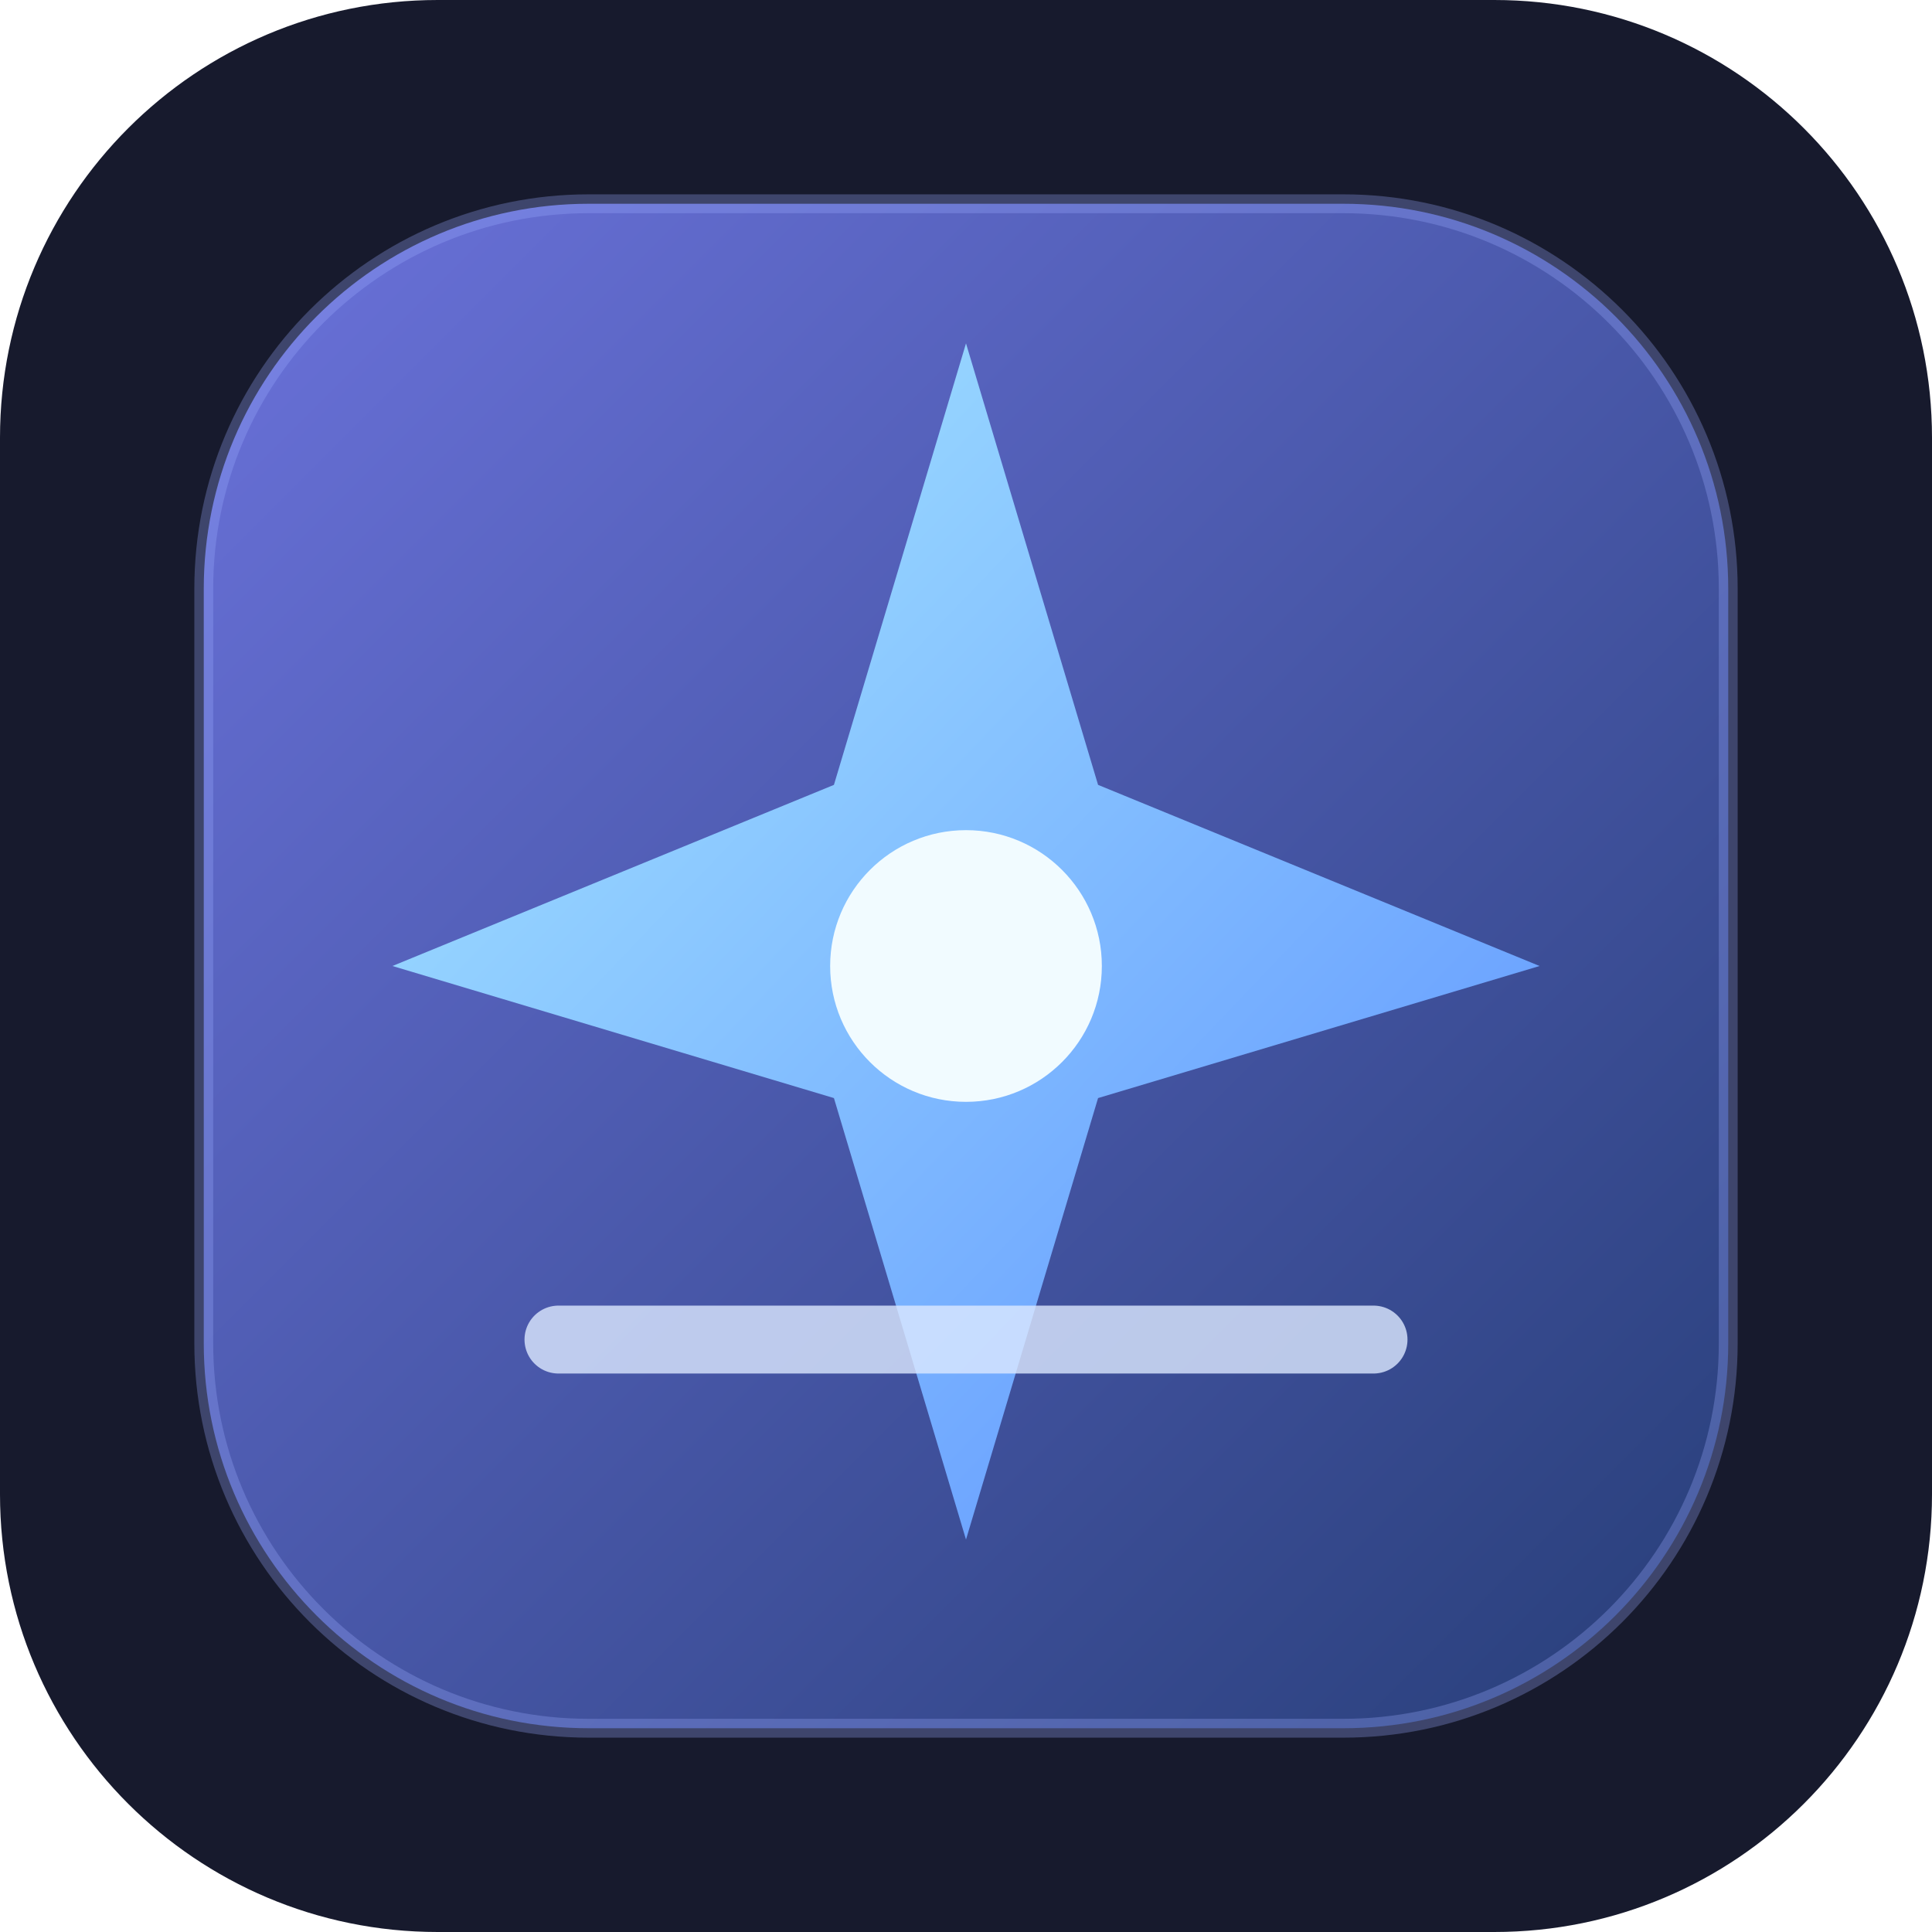
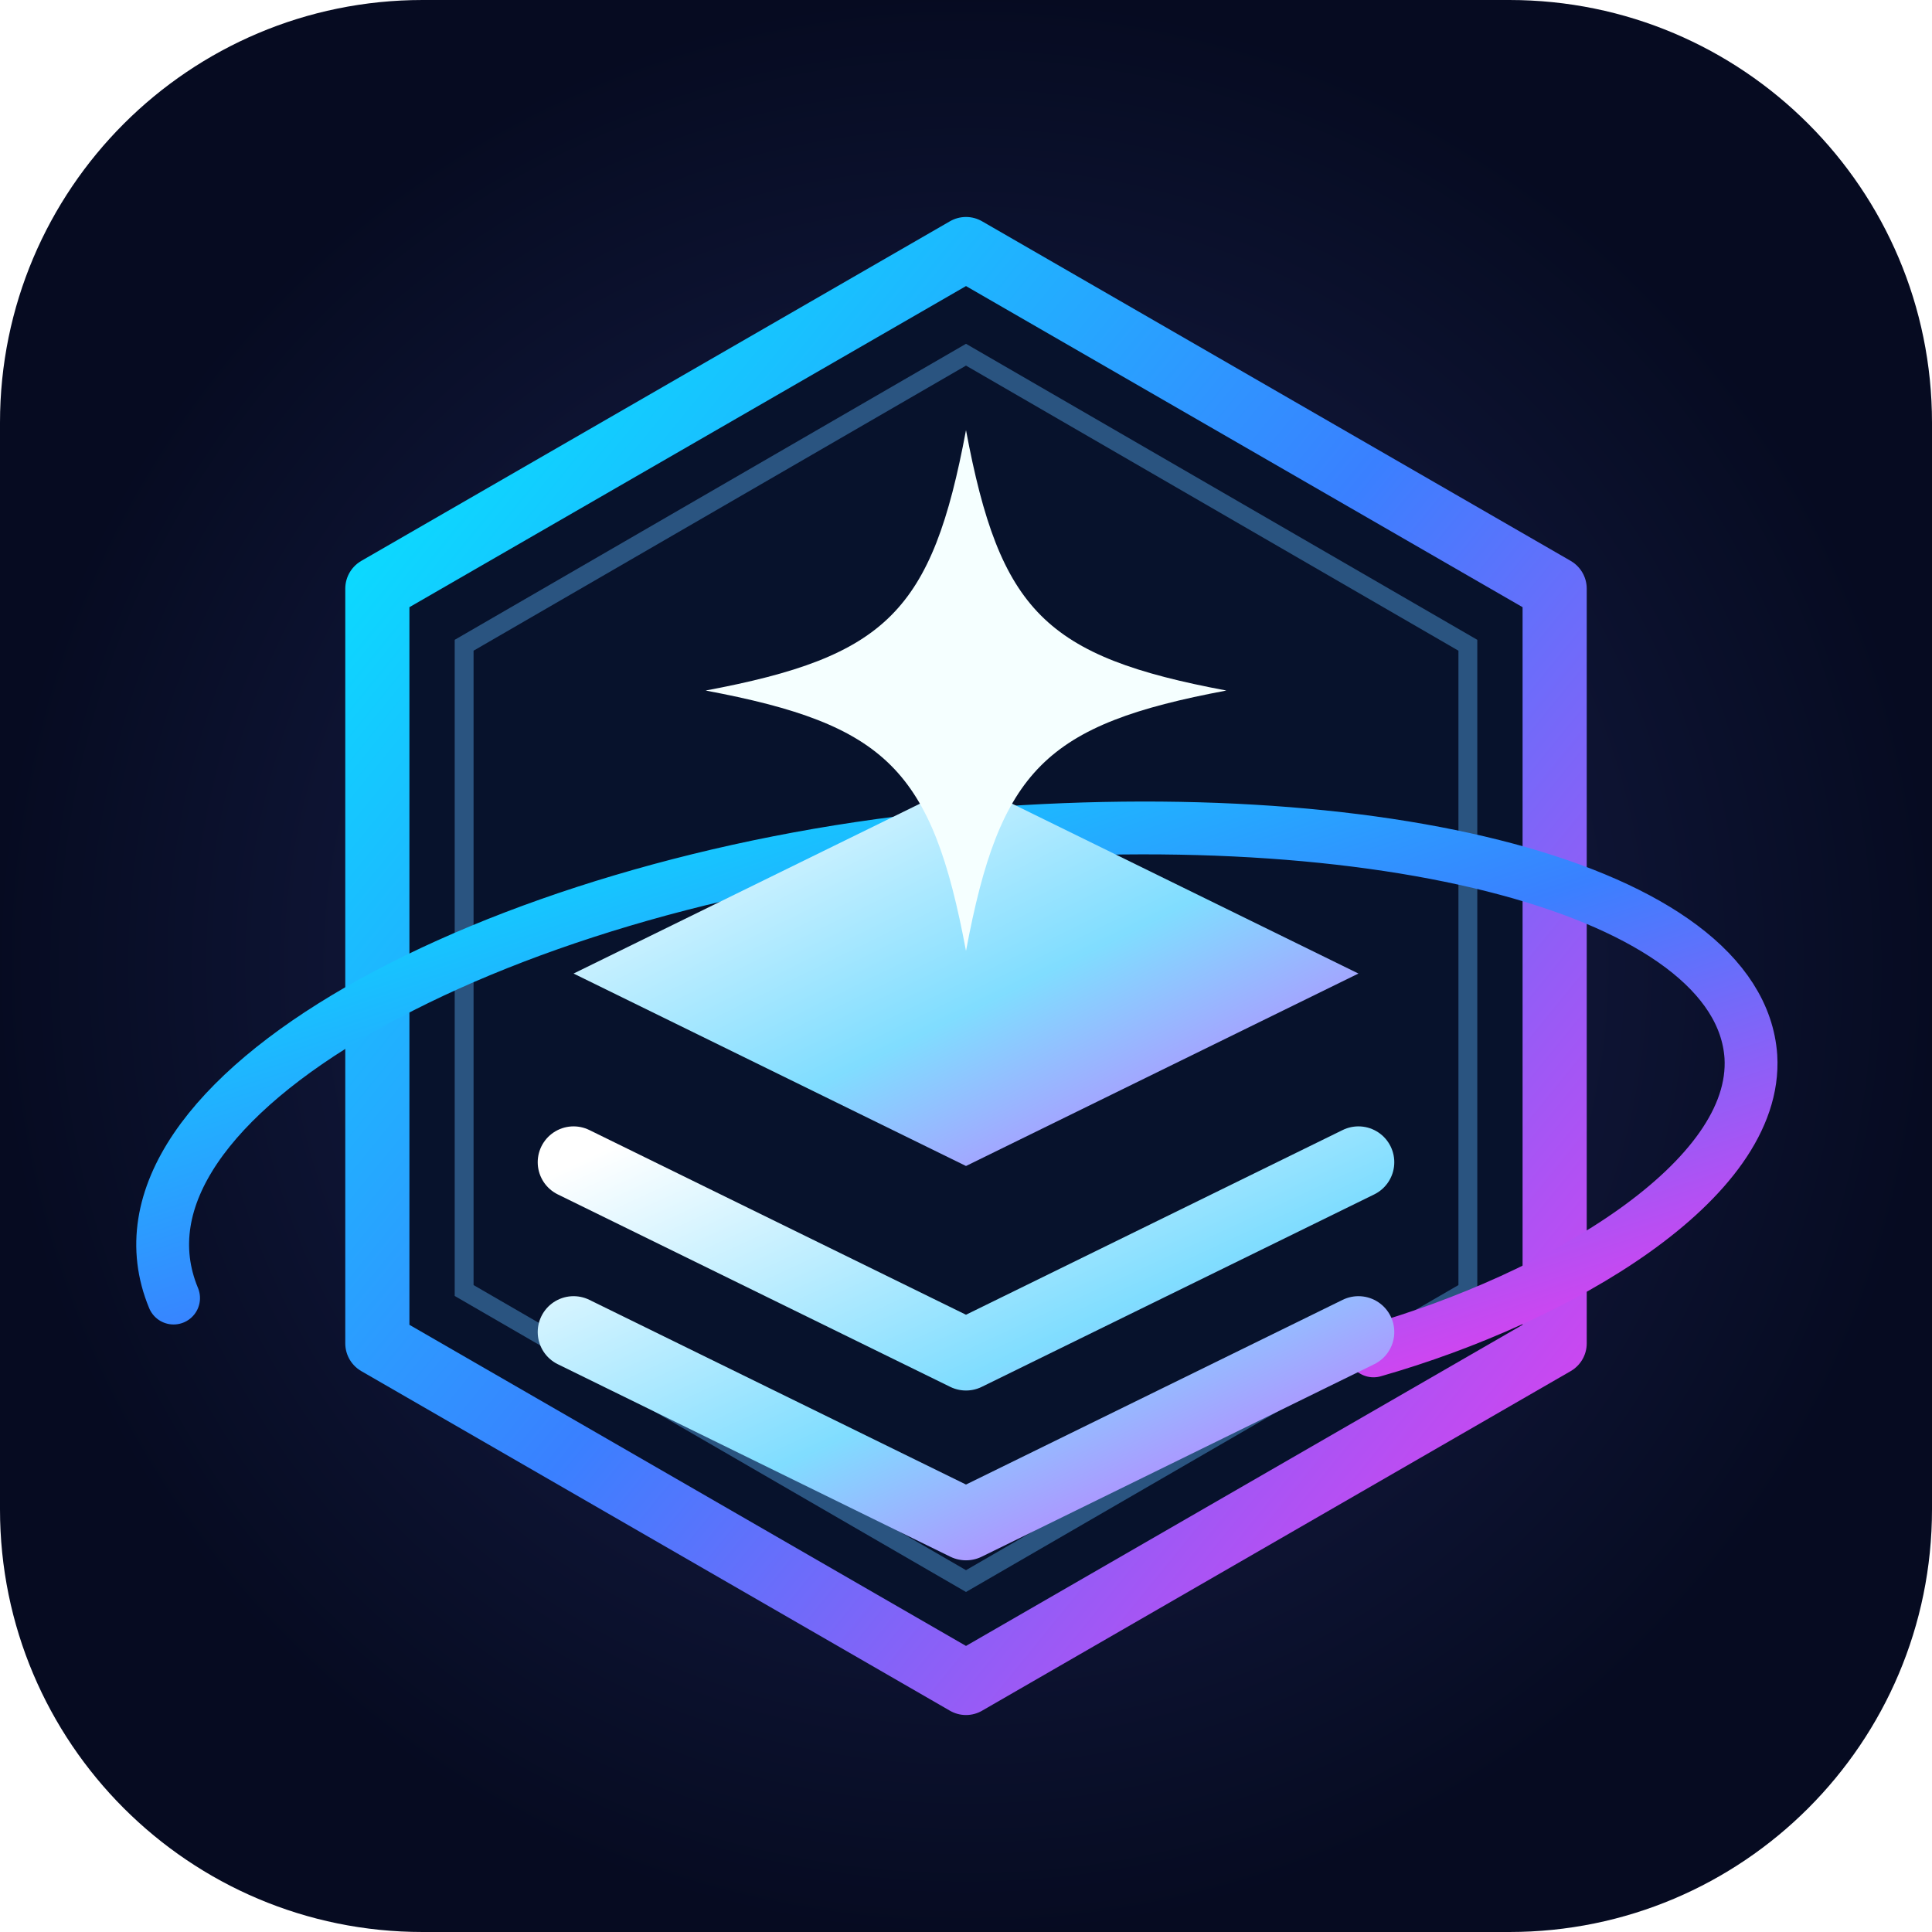
- <svg xmlns="http://www.w3.org/2000/svg" viewBox="0 0 512 512">
+ <svg xmlns="http://www.w3.org/2000/svg" viewBox="0 0 512 512" role="img" aria-label="DomAIn icon">
  <defs>
-     <linearGradient id="g" x1="0" y1="0" x2="1" y2="1">
-       <stop stop-color="#6b72db" />
-       <stop offset="1" stop-color="#273e78" />
+     <linearGradient id="edge" x1="0" y1="0" x2="1" y2="1">
+       <stop stop-color="#00f0ff" />
+       <stop offset=".5" stop-color="#3a80ff" />
+       <stop offset="1" stop-color="#ee39ed" />
    </linearGradient>
-     <linearGradient id="s" x1="0" y1="0" x2="1" y2="1">
-       <stop stop-color="#a8eaff" />
-       <stop offset="1" stop-color="#5b8fff" />
+     <linearGradient id="metal" x1="0" y1="0" x2="1" y2="1">
+       <stop stop-color="#ffffff" />
+       <stop offset=".55" stop-color="#80ddff" />
+       <stop offset="1" stop-color="#cb65ff" />
    </linearGradient>
+     <radialGradient id="bg">
+       <stop stop-color="#1c2454" />
+       <stop offset="1" stop-color="#060b21" />
+     </radialGradient>
  </defs>
-   <rect width="512" height="512" rx="116" fill="#171a2d" />
-   <rect x="54" y="54" width="404" height="404" rx="102" fill="url(#g)" stroke="#9aabff" stroke-opacity=".3" stroke-width="5" />
-   <path d="M256 91 291 208 408 256 291 291 256 408 221 291 104 256 221 208Z" fill="url(#s)" />
-   <circle cx="256" cy="256" r="36" fill="#f1fbff" />
-   <path d="M148 355h216" stroke="#dce8ff" stroke-width="18" stroke-linecap="round" opacity=".8" />
+   <rect width="512" height="512" rx="112" fill="url(#bg)" />
+   <path d="M256 66 412 156v200l-156 90-156-90V156Z" fill="#07122c" stroke="url(#edge)" stroke-width="17" stroke-linejoin="round" />
+   <path d="M256 94 389 171v171l-133 77-133-77V171Z" fill="none" stroke="#60b8ff" stroke-opacity=".4" stroke-width="5" />
+   <path d="M46 344C24 291 131 234 250 222c116-11 211 14 214 58 2 33-51 64-100 78" fill="none" stroke="url(#edge)" stroke-width="14" stroke-linecap="round" />
+   <path d="m256 207 104 51-104 51-104-51Z" fill="url(#metal)" />
+   <path d="m152 308 104 51 104-51m-208 45 104 51 104-51" fill="none" stroke="url(#metal)" stroke-width="19" stroke-linejoin="round" stroke-linecap="round" />
+   <path d="M256 114c9 48 21 60 69 69-48 9-60 21-69 69-9-48-21-60-69-69 48-9 60-21 69-69Z" fill="#f5ffff" />
</svg>
